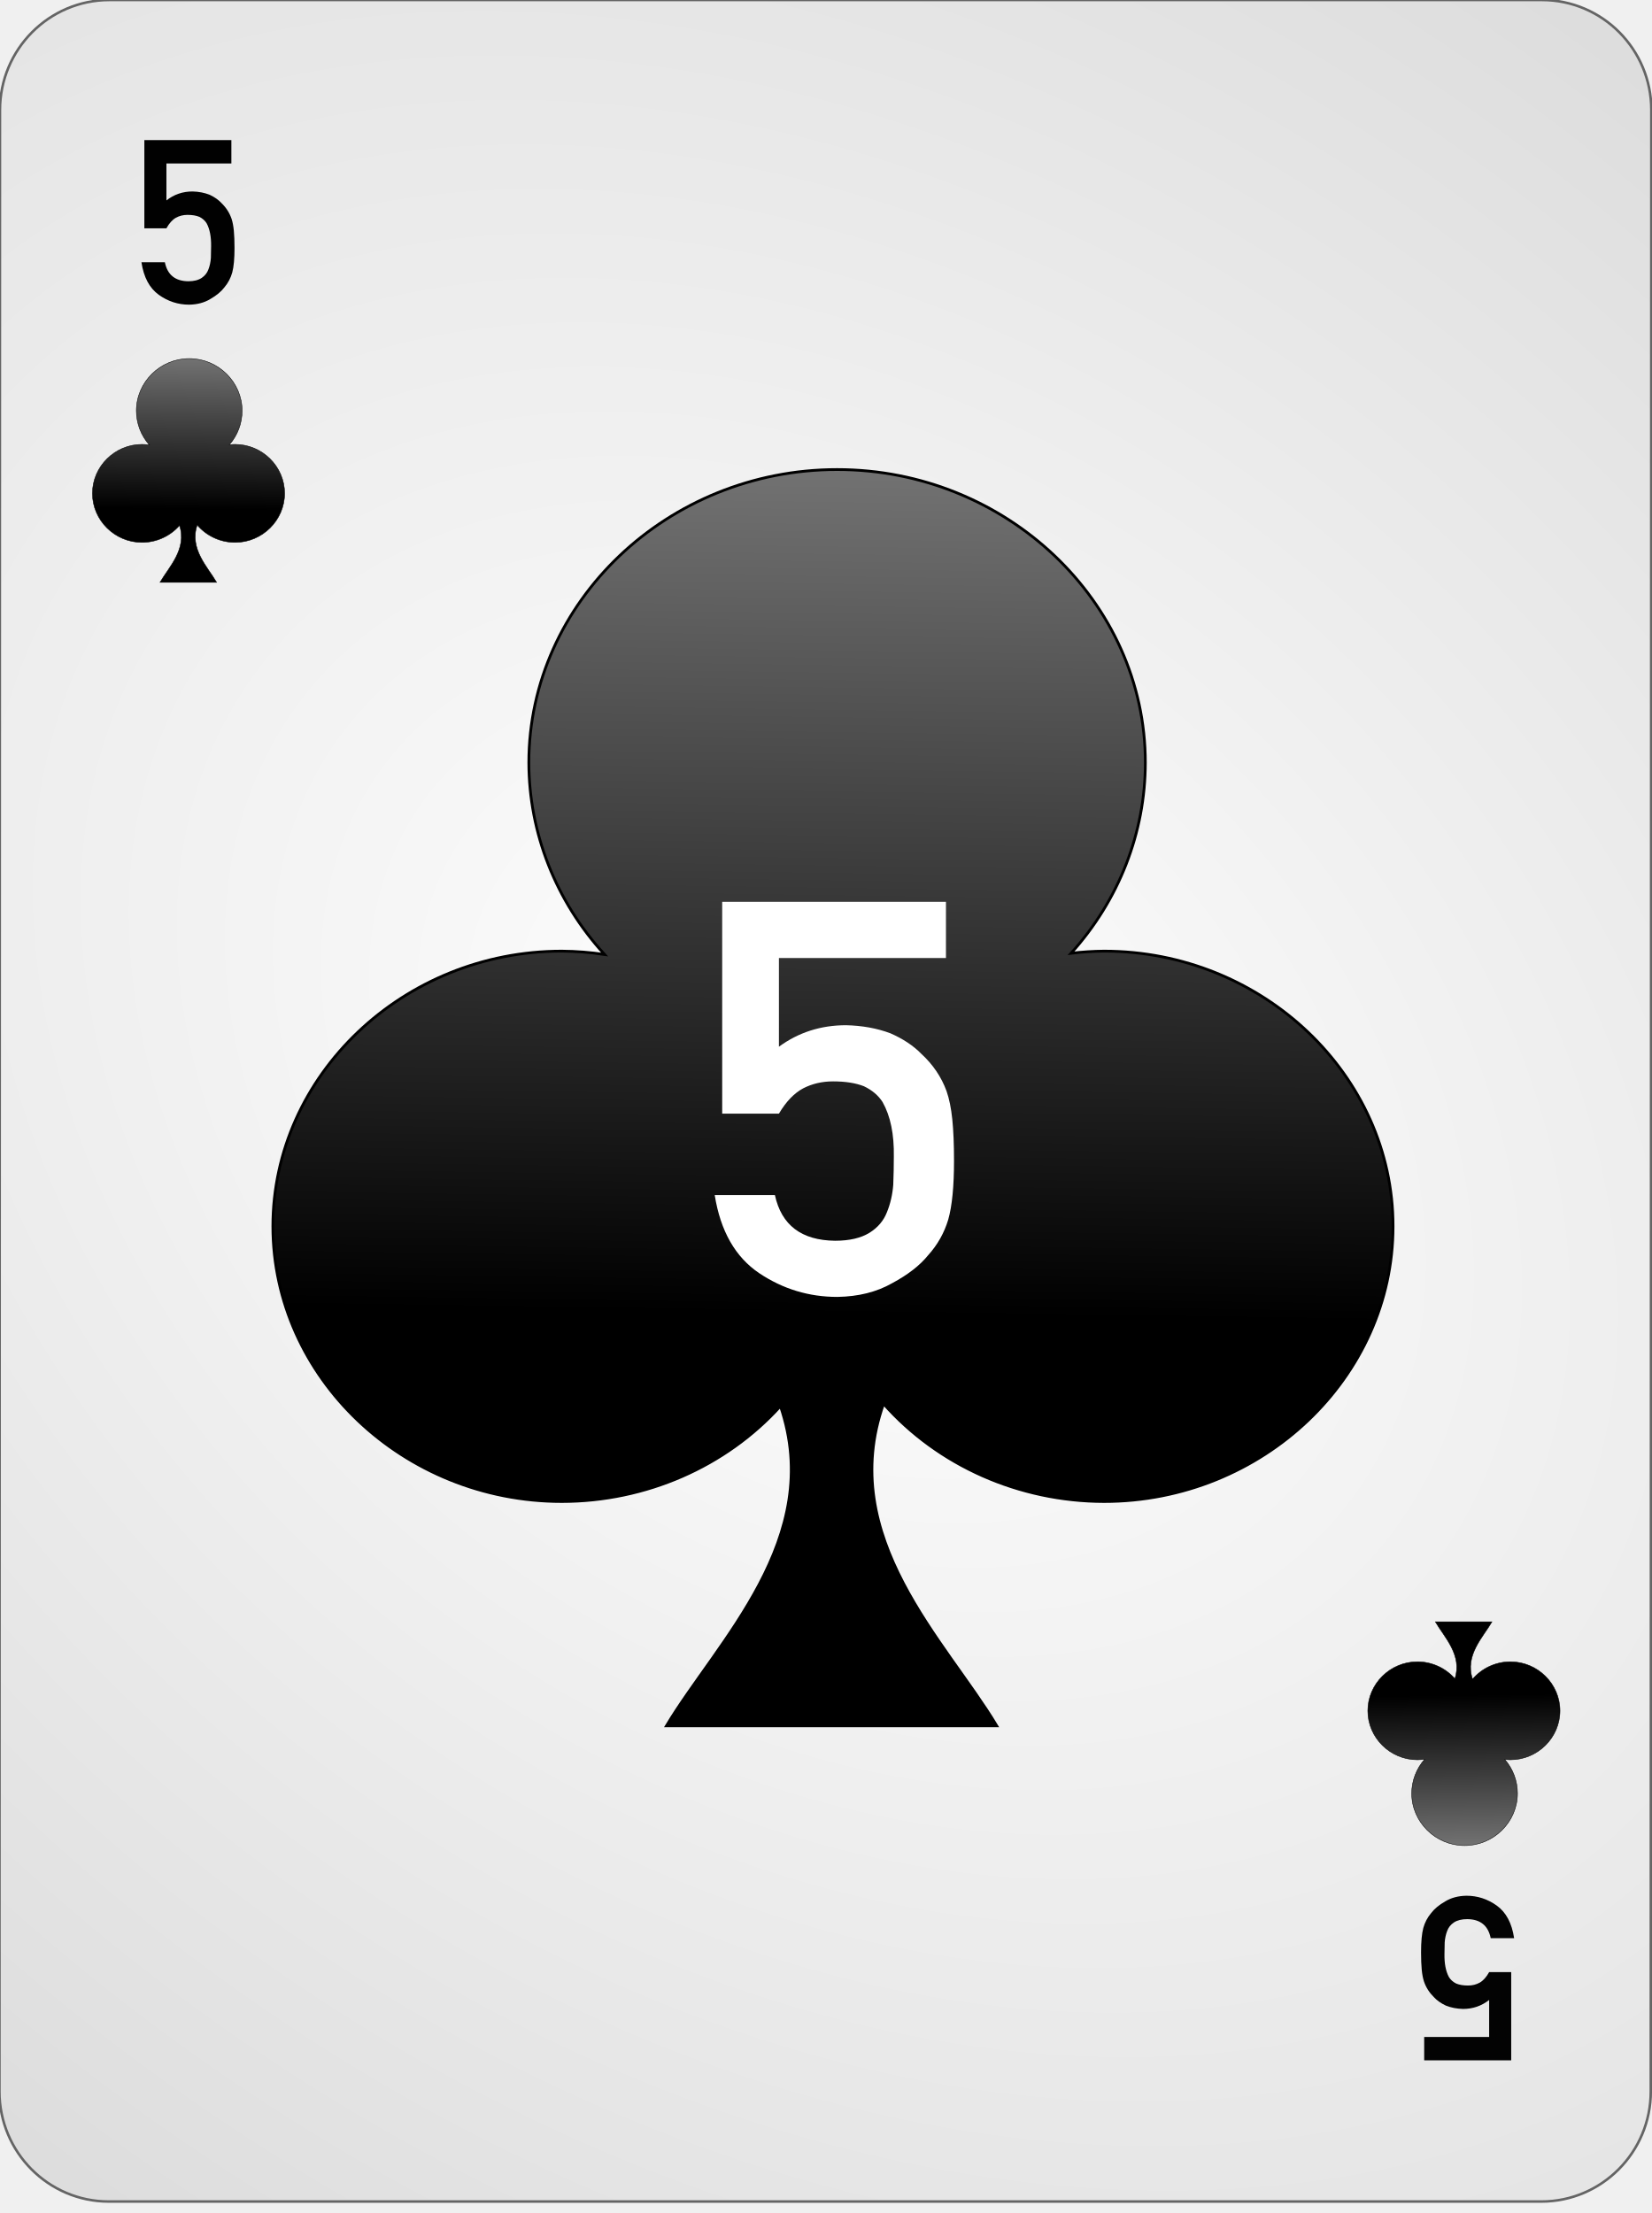
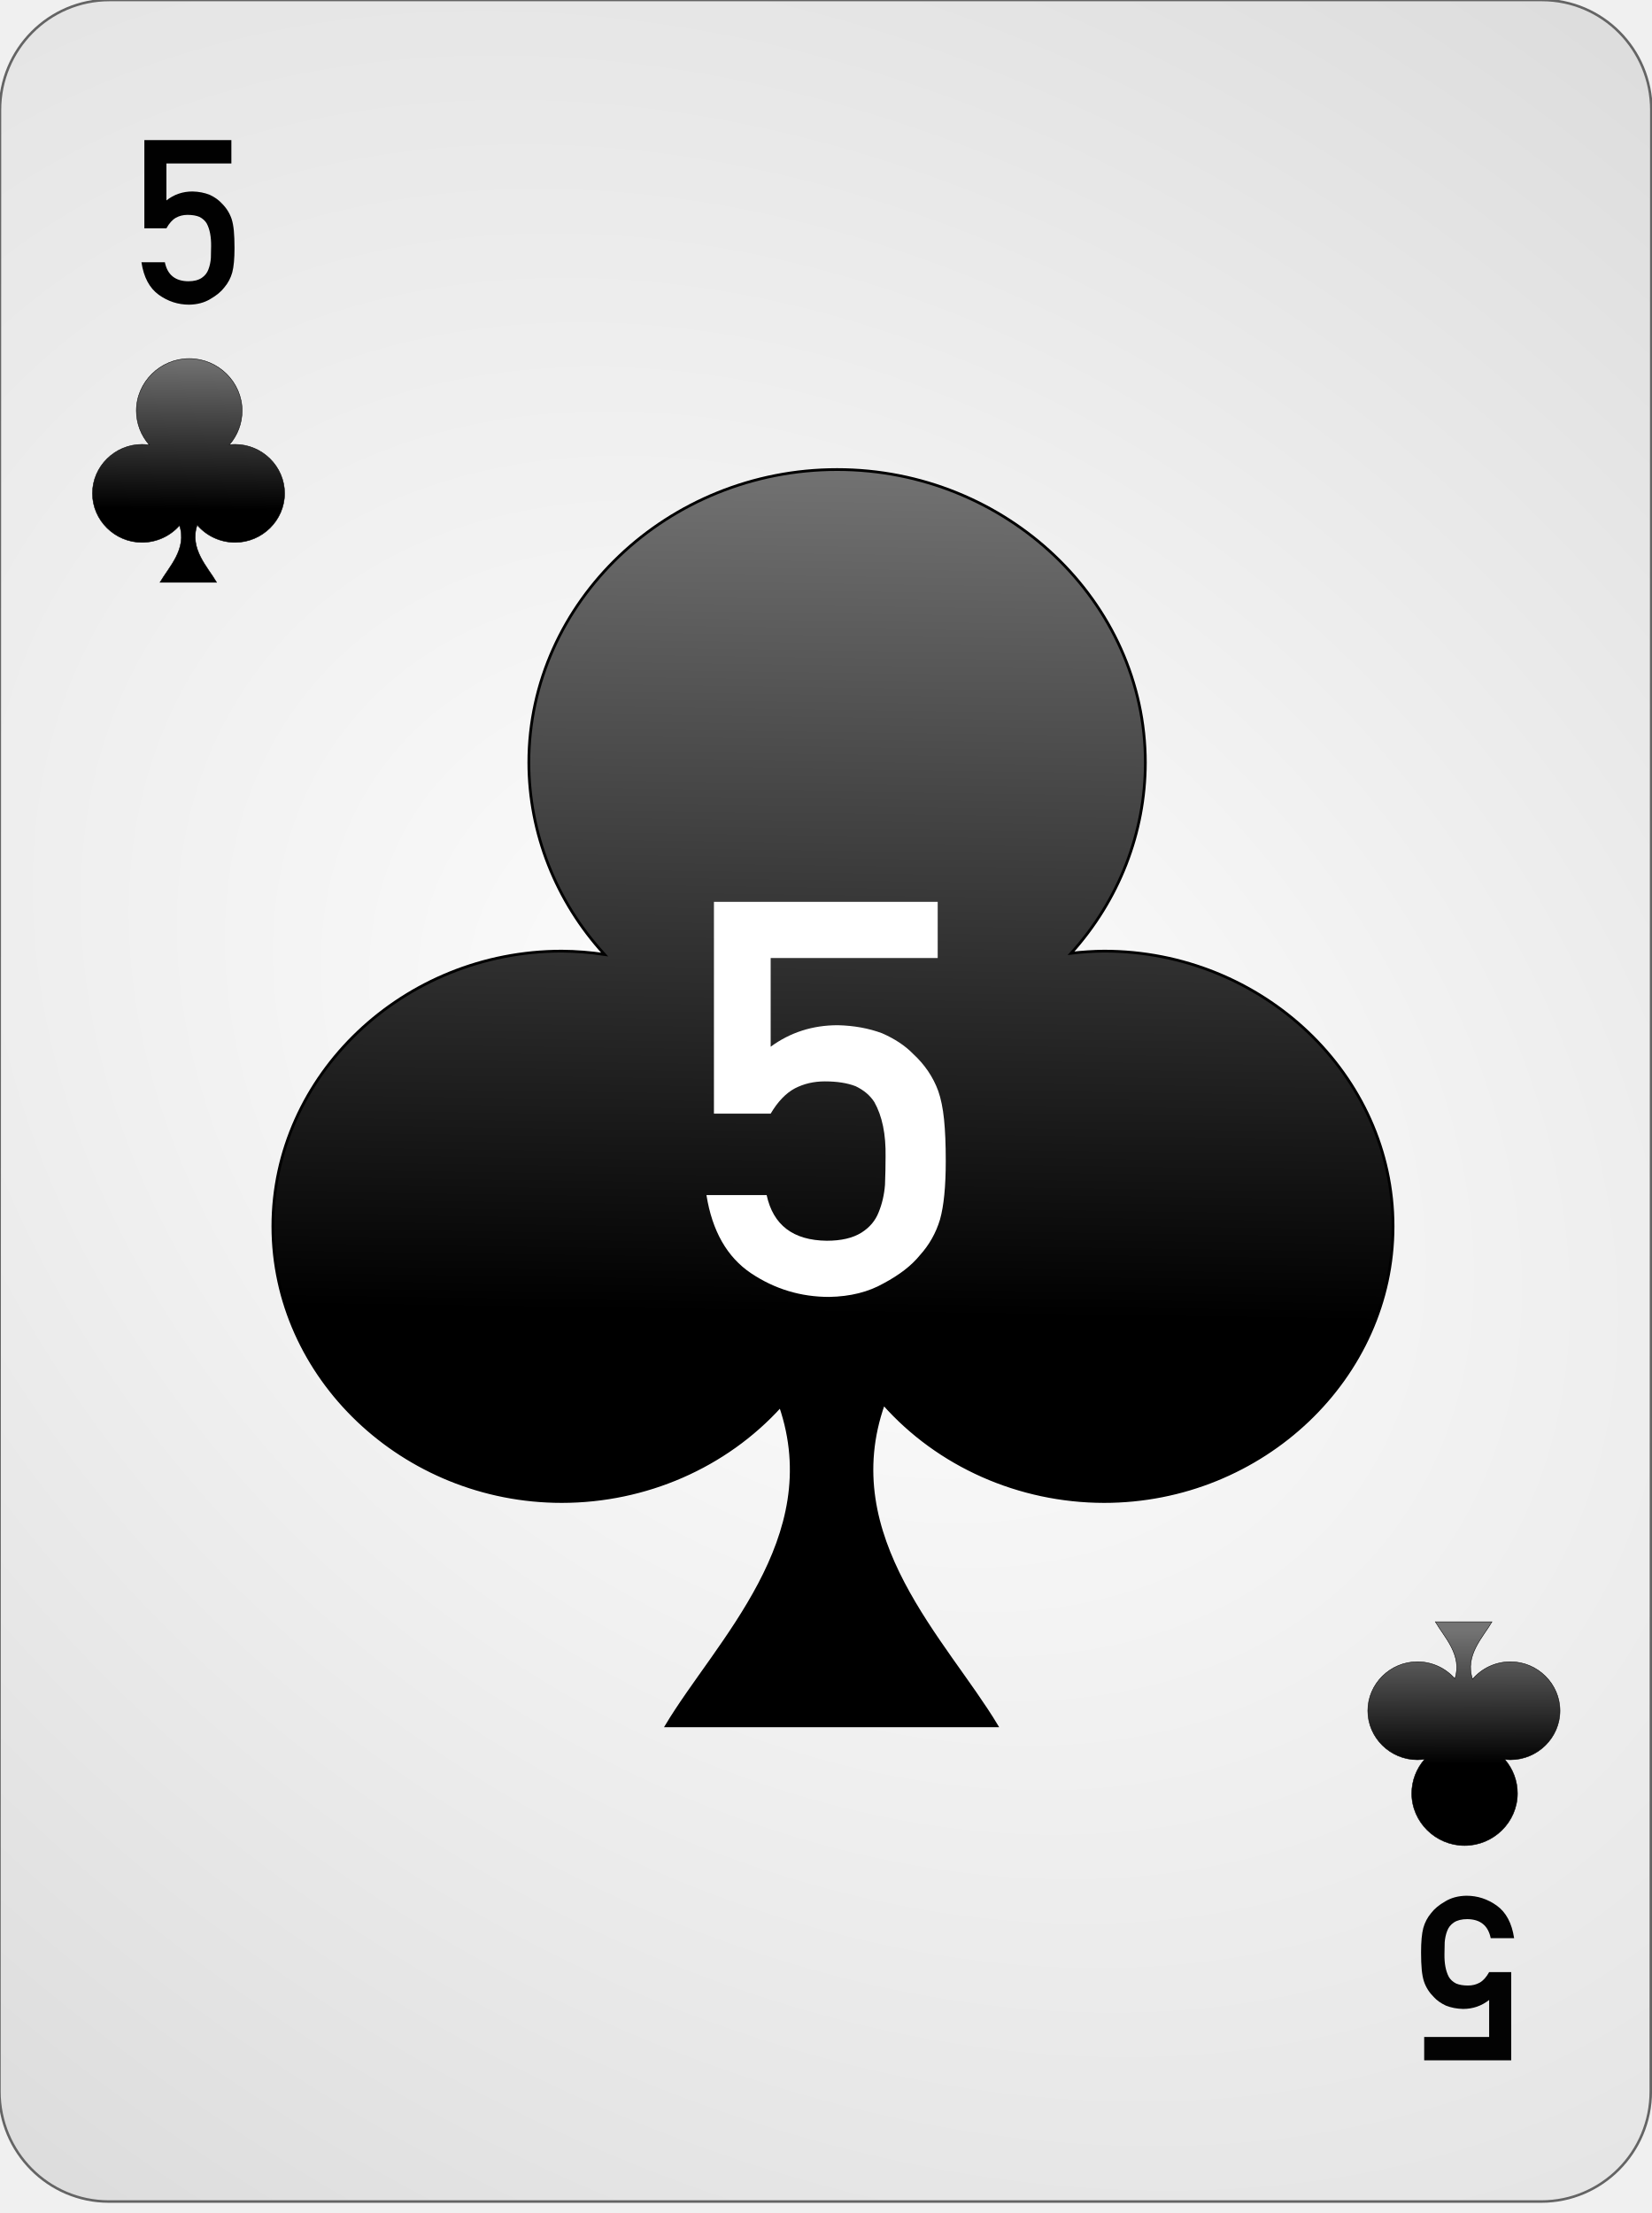
<svg xmlns="http://www.w3.org/2000/svg" width="100%" height="100%" viewBox="0 0 144 193" version="1.1" xml:space="preserve" style="fill-rule:evenodd;clip-rule:evenodd;">
  <path id="Card-background" d="M143.997,9.6c0.002,-5.298 -4.272,-9.6 -9.538,-9.6l-124.918,0c-5.266,0 -9.542,4.302 -9.544,9.6l-0.048,172.8c-0.001,5.298 4.273,9.6 9.539,9.6l124.917,0c5.266,0 9.543,-4.302 9.544,-9.6l0.048,-172.8Z" style="fill:url(#_Radial1);stroke:#646464;stroke-width:0.22px;" />
  <g id="Clubs">
-     <path id="path7930" d="M72.995,40.95c-14.746,0 -26.88,11.538 -26.88,25.56c0,0 0,0 0,0c0.012,6.15 2.358,12.095 6.605,16.734c-1.232,-0.186 -2.477,-0.284 -3.725,-0.294c-13.825,0 -25.2,10.833 -25.2,24c0,13.166 11.375,24 25.2,24c7.316,-0.006 14.279,-3.045 19.059,-8.32c3.954,11.554 -5.529,20.529 -9.939,27.88l28.8,0c-4.437,-7.395 -14.006,-16.432 -9.868,-28.086c4.778,5.394 11.818,8.516 19.228,8.526c13.824,0 25.2,-10.834 25.2,-24c0,-13.167 -11.376,-24 -25.2,-24c-0.963,0.009 -1.923,0.072 -2.878,0.186c4.175,-4.628 6.474,-10.528 6.478,-16.626c0,0 0,0 0,0c0,-14.022 -12.134,-25.56 -26.88,-25.56l0,0Z" style="fill:url(#_Linear2);stroke:#000;stroke-width:0.24px;" />
-     <g>
-       <path id="path7975" d="M16.502,31.272c-2.53,0 -4.612,2.056 -4.612,4.554c0.002,1.096 0.405,2.155 1.133,2.981c-0.211,-0.033 -0.425,-0.051 -0.639,-0.052c-2.371,0 -4.323,1.93 -4.323,4.275c0,0 0,0 0,0c0,2.346 1.952,4.276 4.323,4.276c0,0 0,0 0,0c1.255,-0.001 2.45,-0.543 3.27,-1.482c0.678,2.058 -0.948,3.657 -1.705,4.966l4.941,0c-0.761,-1.317 -2.403,-2.927 -1.693,-5.003c0.82,0.961 2.027,1.517 3.299,1.519c0,0 0,0 0,0c2.371,0 4.323,-1.93 4.323,-4.276c0,0 0,0 0,0c0,-2.345 -1.952,-4.275 -4.323,-4.275c-0.165,0.001 -0.33,0.012 -0.494,0.033c0.716,-0.825 1.111,-1.876 1.111,-2.962c0,-2.498 -2.081,-4.554 -4.611,-4.554l0,0Z" style="fill:url(#_Linear3);stroke:#000;stroke-width:0.04px;" />
-     </g>
-     <g>
-       <path id="path79751" d="M127.714,160.956c-2.53,0 -4.612,-2.055 -4.612,-4.553c0.002,-1.096 0.405,-2.155 1.134,-2.981c-0.212,0.033 -0.425,0.05 -0.64,0.052c-2.371,0 -4.323,-1.93 -4.323,-4.275c0,0 0,0 0,0c0,-2.346 1.952,-4.276 4.323,-4.276c0,0 0,0 0,0c1.256,0.001 2.45,0.542 3.27,1.482c0.679,-2.058 -0.948,-3.657 -1.705,-4.967l4.941,0c-0.761,1.318 -2.403,2.928 -1.693,5.004c0.82,-0.961 2.028,-1.517 3.299,-1.519c0,0 0,0 0,0c2.372,0 4.323,1.93 4.323,4.276c0,0 0,0 0,0c0,2.345 -1.951,4.275 -4.323,4.275c-0.165,-0.002 -0.33,-0.013 -0.494,-0.033c0.716,0.825 1.111,1.876 1.111,2.962c0,2.498 -2.081,4.553 -4.611,4.553l0,0Z" style="fill:url(#_Linear4);stroke:#000;stroke-width:0.04px;" />
-     </g>
+     <path id="path7975" d="M127.714,160.956c-2.53,0 -4.612,-2.055 -4.612,-4.553c0.002,-1.096 0.405,-2.155 1.134,-2.981c-0.212,0.033 -0.425,0.05 -0.64,0.052c-2.371,0 -4.323,-1.93 -4.323,-4.275c0,0 0,0 0,0c0,-2.346 1.952,-4.276 4.323,-4.276c0,0 0,0 0,0c1.256,0.001 2.45,0.542 3.27,1.482c0.679,-2.058 -0.948,-3.657 -1.705,-4.967l4.941,0c-0.761,1.318 -2.403,2.928 -1.693,5.004c0.82,-0.961 2.028,-1.517 3.299,-1.519c0,0 0,0 0,0c2.372,0 4.323,1.93 4.323,4.276c0,0 0,0 0,0c0,2.345 -1.951,4.275 -4.323,4.275c-0.165,-0.002 -0.33,-0.013 -0.494,-0.033c0.716,0.825 1.111,1.876 1.111,2.962c0,2.498 -2.081,4.553 -4.611,4.553l0,0Z" style="fill:url(#_Linear2);stroke:#000;stroke-width:0.04px;" />
+     <path id="path7930" d="M72.995,40.95c-14.746,0 -26.88,11.538 -26.88,25.56c0,0 0,0 0,0c0.012,6.15 2.358,12.095 6.605,16.734c-1.232,-0.186 -2.477,-0.284 -3.725,-0.294c-13.825,0 -25.2,10.833 -25.2,24c0,13.166 11.375,24 25.2,24c7.316,-0.006 14.279,-3.045 19.059,-8.32c3.954,11.554 -5.529,20.529 -9.939,27.88l28.8,0c-4.437,-7.395 -14.006,-16.432 -9.868,-28.086c4.778,5.394 11.818,8.516 19.228,8.526c13.824,0 25.2,-10.834 25.2,-24c0,-13.167 -11.376,-24 -25.2,-24c-0.963,0.009 -1.923,0.072 -2.878,0.186c4.175,-4.628 6.474,-10.528 6.478,-16.626c0,0 0,0 0,0c0,-14.022 -12.134,-25.56 -26.88,-25.56l0,0Z" style="fill:url(#_Linear3);stroke:#000;stroke-width:0.24px;" />
+     <path id="path79751" d="M16.502,31.272c-2.53,0 -4.612,2.056 -4.612,4.554c0.002,1.096 0.405,2.155 1.133,2.981c-0.211,-0.033 -0.425,-0.051 -0.639,-0.052c-2.371,0 -4.323,1.93 -4.323,4.275c0,0 0,0 0,0c0,2.346 1.952,4.276 4.323,4.276c0,0 0,0 0,0c1.255,-0.001 2.45,-0.543 3.27,-1.482c0.678,2.058 -0.948,3.657 -1.705,4.966l4.941,0c-0.761,-1.317 -2.403,-2.927 -1.693,-5.003c0.82,0.961 2.027,1.517 3.299,1.519c0,0 0,0 0,0c2.371,0 4.323,-1.93 4.323,-4.276c0,0 0,0 0,0c0,-2.345 -1.952,-4.275 -4.323,-4.275c-0.165,0.001 -0.33,0.012 -0.494,0.033c0.716,-0.825 1.111,-1.876 1.111,-2.962c0,-2.498 -2.081,-4.554 -4.611,-4.554l0,0Z" style="fill:url(#_Linear4);stroke:#000;stroke-width:0.04px;" />
  </g>
  <g id="Black-Text">
    <path d="M12.588,19.911l1.924,0c0.241,-0.436 0.515,-0.742 0.821,-0.918c0.306,-0.169 0.644,-0.254 1.015,-0.254c0.417,0 0.765,0.059 1.045,0.176c0.28,0.143 0.492,0.335 0.635,0.576c0.267,0.508 0.394,1.169 0.381,1.982c0,0.332 -0.007,0.674 -0.02,1.026c-0.026,0.358 -0.097,0.69 -0.215,0.996c-0.11,0.306 -0.306,0.553 -0.586,0.742c-0.293,0.195 -0.683,0.293 -1.171,0.293c-1.14,-0.013 -1.82,-0.566 -2.041,-1.66l-2.042,0c0.196,1.308 0.7,2.256 1.514,2.842c0.801,0.573 1.683,0.859 2.647,0.859c0.716,-0.013 1.334,-0.179 1.855,-0.498c0.534,-0.306 0.941,-0.645 1.221,-1.016c0.319,-0.377 0.547,-0.81 0.683,-1.298c0.131,-0.495 0.196,-1.205 0.196,-2.129c0,-0.599 -0.02,-1.104 -0.059,-1.514c-0.039,-0.404 -0.104,-0.745 -0.195,-1.025c-0.176,-0.515 -0.462,-0.967 -0.86,-1.358c-0.266,-0.293 -0.615,-0.54 -1.044,-0.742c-0.456,-0.182 -0.958,-0.28 -1.504,-0.293c-0.853,0 -1.612,0.26 -2.276,0.781l0,-3.222l5.664,0l0,-2.041l-7.588,0l0,7.695Z" style="fill:#010101;fill-rule:nonzero;" />
    <path d="M131.778,171.99l-1.924,0c-0.24,0.437 -0.514,0.743 -0.82,0.918c-0.306,0.17 -0.644,0.254 -1.015,0.254c-0.417,0 -0.765,-0.058 -1.045,-0.176c-0.28,-0.143 -0.492,-0.335 -0.635,-0.576c-0.267,-0.508 -0.394,-1.168 -0.381,-1.982c0,-0.332 0.007,-0.674 0.02,-1.026c0.026,-0.358 0.097,-0.69 0.214,-0.996c0.111,-0.306 0.306,-0.553 0.586,-0.742c0.293,-0.195 0.684,-0.293 1.172,-0.293c1.14,0.013 1.82,0.567 2.041,1.66l2.041,0c-0.195,-1.308 -0.7,-2.255 -1.513,-2.841c-0.801,-0.573 -1.683,-0.86 -2.647,-0.86c-0.716,0.013 -1.335,0.179 -1.855,0.498c-0.534,0.306 -0.941,0.645 -1.221,1.016c-0.319,0.377 -0.547,0.81 -0.684,1.299c-0.13,0.494 -0.195,1.204 -0.195,2.129c0,0.599 0.02,1.103 0.059,1.513c0.039,0.404 0.104,0.746 0.195,1.026c0.176,0.514 0.462,0.966 0.859,1.357c0.267,0.293 0.616,0.54 1.045,0.742c0.456,0.183 0.957,0.28 1.504,0.293c0.853,0 1.611,-0.26 2.275,-0.781l0,3.223l-5.664,0l0,2.041l7.588,0l0,-7.696Z" style="fill:#030303;fill-rule:nonzero;" />
  </g>
-   <g id="Center-Text" transform="matrix(0.233905,0,0,0.218311,72.7568,112.825)">
+   <g id="Center-Text" transform="matrix(0.233905,0,0,0.218311,72.0368,112.825)">
    <path d="M-41.816,-71.93l21.15,0c2.648,-4.795 5.654,-8.159 9.018,-10.092c3.364,-1.861 7.085,-2.791 11.165,-2.791c4.581,0 8.41,0.644 11.487,1.932c3.078,1.575 5.404,3.686 6.979,6.335c2.934,5.582 4.33,12.847 4.186,21.793c0,3.65 -0.071,7.408 -0.214,11.273c-0.287,3.936 -1.074,7.587 -2.362,10.95c-1.217,3.364 -3.364,6.084 -6.442,8.16c-3.22,2.147 -7.515,3.22 -12.883,3.22c-12.525,-0.143 -20.004,-6.226 -22.437,-18.25l-22.438,0c2.147,14.386 7.694,24.799 16.64,31.241c8.804,6.298 18.502,9.447 29.094,9.447c7.873,-0.143 14.673,-1.968 20.398,-5.475c5.869,-3.364 10.343,-7.086 13.42,-11.165c3.507,-4.151 6.012,-8.911 7.515,-14.279c1.432,-5.439 2.147,-13.241 2.147,-23.404c0,-6.585 -0.214,-12.131 -0.644,-16.641c-0.429,-4.437 -1.145,-8.195 -2.147,-11.272c-1.932,-5.654 -5.082,-10.629 -9.447,-14.923c-2.935,-3.221 -6.764,-5.94 -11.488,-8.159c-5.01,-2.004 -10.521,-3.078 -16.533,-3.221c-9.376,0 -17.714,2.863 -25.014,8.589l0,-35.428l62.267,0l0,-22.438l-83.417,0l0,84.598Z" style="fill:none;" />
    <path d="M-41.816,-71.93l21.15,0c2.648,-4.795 5.654,-8.159 9.018,-10.092c3.364,-1.861 7.085,-2.791 11.165,-2.791c4.581,0 8.41,0.644 11.487,1.932c3.078,1.575 5.404,3.686 6.979,6.335c2.934,5.582 4.33,12.847 4.186,21.793c0,3.65 -0.071,7.408 -0.214,11.273c-0.287,3.936 -1.074,7.587 -2.362,10.95c-1.217,3.364 -3.364,6.084 -6.442,8.16c-3.22,2.147 -7.515,3.22 -12.883,3.22c-12.525,-0.143 -20.004,-6.226 -22.437,-18.25l-22.438,0c2.147,14.386 7.694,24.799 16.64,31.241c8.804,6.298 18.502,9.447 29.094,9.447c7.873,-0.143 14.673,-1.968 20.398,-5.475c5.869,-3.364 10.343,-7.086 13.42,-11.165c3.507,-4.151 6.012,-8.911 7.515,-14.279c1.432,-5.439 2.147,-13.241 2.147,-23.404c0,-6.585 -0.214,-12.131 -0.644,-16.641c-0.429,-4.437 -1.145,-8.195 -2.147,-11.272c-1.932,-5.654 -5.082,-10.629 -9.447,-14.923c-2.935,-3.221 -6.764,-5.94 -11.488,-8.159c-5.01,-2.004 -10.521,-3.078 -16.533,-3.221c-9.376,0 -17.714,2.863 -25.014,8.589l0,-35.428l62.267,0l0,-22.438l-83.417,0l0,84.598Z" style="fill:#fff;fill-rule:nonzero;" />
  </g>
  <defs>
    <radialGradient id="_Radial1" cx="0" cy="0" r="1" gradientUnits="userSpaceOnUse" gradientTransform="matrix(126.864,97.3356,-71.3658,95.5156,71.9734,96)">
      <stop offset="0%" style="stop-color:#fff;stop-opacity:1" />
      <stop offset="100%" style="stop-color:#dcdcdc;stop-opacity:1" />
    </radialGradient>
-     <linearGradient id="_Linear2" x1="0" y1="0" x2="1" y2="0" gradientUnits="userSpaceOnUse" gradientTransform="matrix(-0.96,74.4,-74.4,-0.96,73.4748,40.2296)">
+     <linearGradient id="_Linear2" x1="0" y1="0" x2="1" y2="0" gradientUnits="userSpaceOnUse" gradientTransform="matrix(0.0338068,11.641,-11.641,0.0338068,127.842,142.222)">
      <stop offset="0%" style="stop-color:#737373;stop-opacity:1" />
      <stop offset="100%" style="stop-color:#000;stop-opacity:1" />
    </linearGradient>
-     <linearGradient id="_Linear3" x1="0" y1="0" x2="1" y2="0" gradientUnits="userSpaceOnUse" gradientTransform="matrix(-0.164698,13.2543,-13.2543,-0.164698,16.5841,31.1441)">
+     <linearGradient id="_Linear3" x1="0" y1="0" x2="1" y2="0" gradientUnits="userSpaceOnUse" gradientTransform="matrix(-0.96,74.4,-74.4,-0.96,73.4748,40.2296)">
      <stop offset="0%" style="stop-color:#737373;stop-opacity:1" />
      <stop offset="100%" style="stop-color:#000;stop-opacity:1" />
    </linearGradient>
-     <linearGradient id="_Linear4" x1="0" y1="0" x2="1" y2="0" gradientUnits="userSpaceOnUse" gradientTransform="matrix(-0.164698,-13.2543,-13.2543,0.164698,127.796,161.085)">
+     <linearGradient id="_Linear4" x1="0" y1="0" x2="1" y2="0" gradientUnits="userSpaceOnUse" gradientTransform="matrix(-0.164698,13.2543,-13.2543,-0.164698,16.5841,31.1441)">
      <stop offset="0%" style="stop-color:#737373;stop-opacity:1" />
      <stop offset="100%" style="stop-color:#000;stop-opacity:1" />
    </linearGradient>
  </defs>
</svg>
